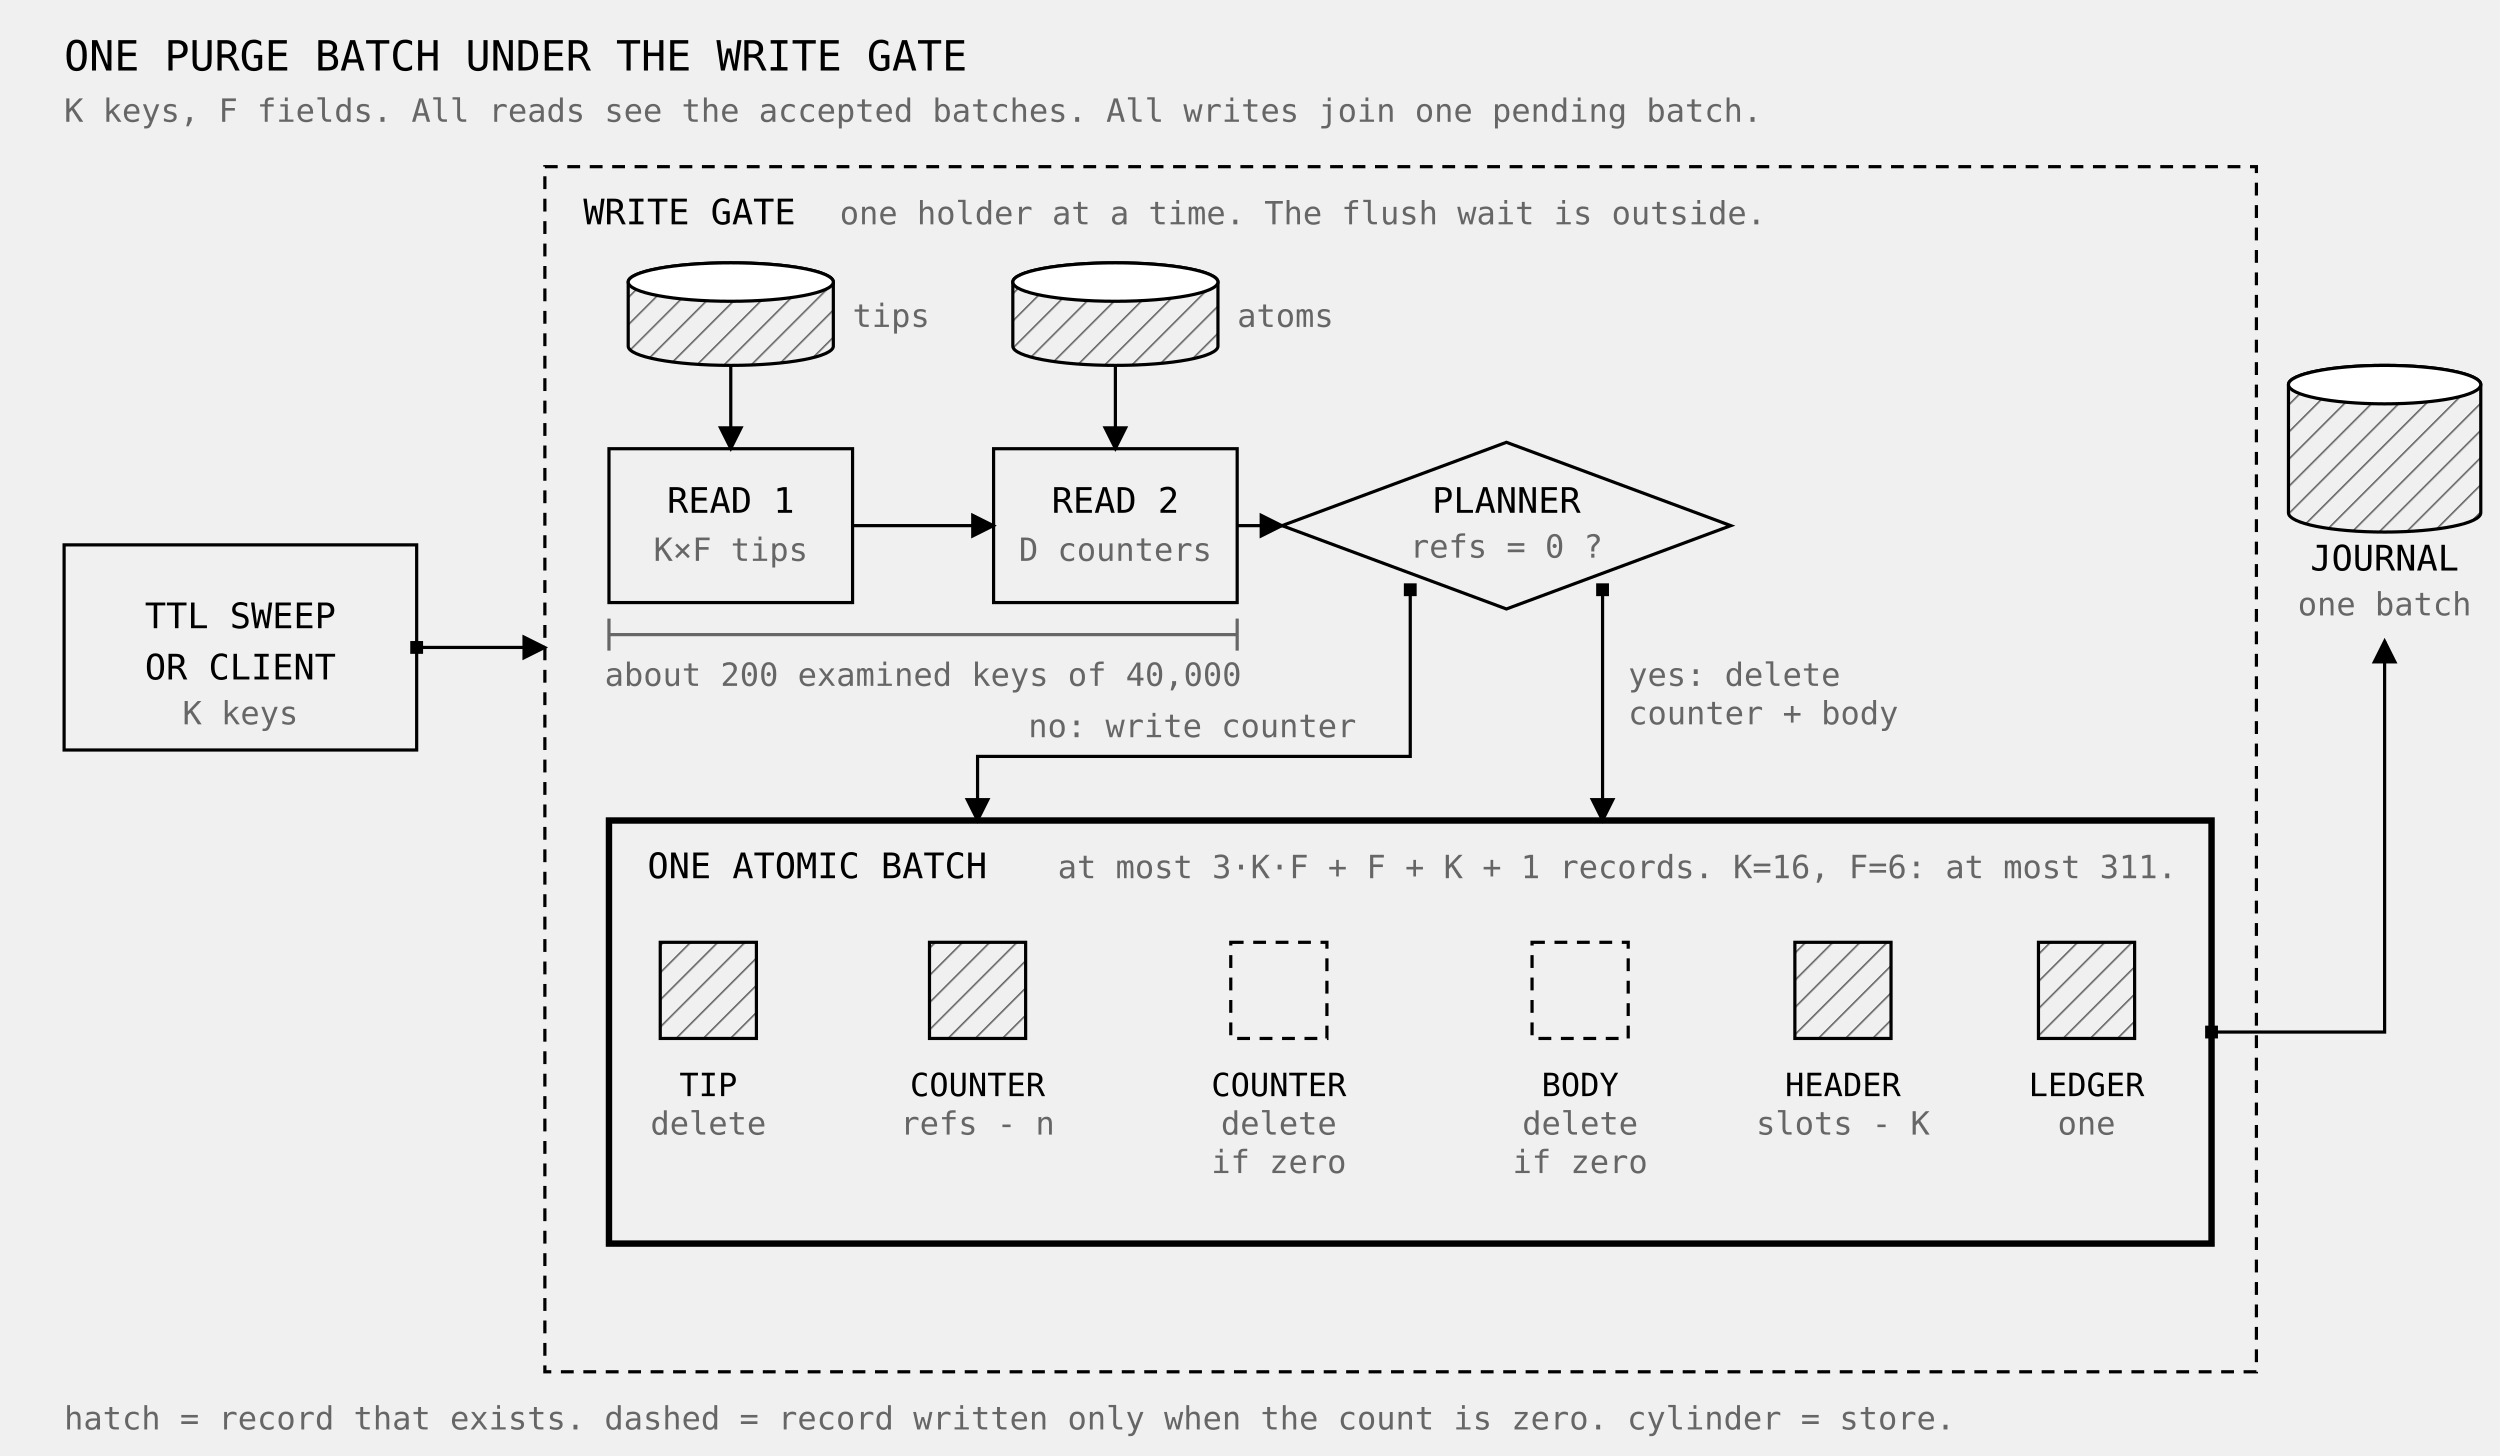
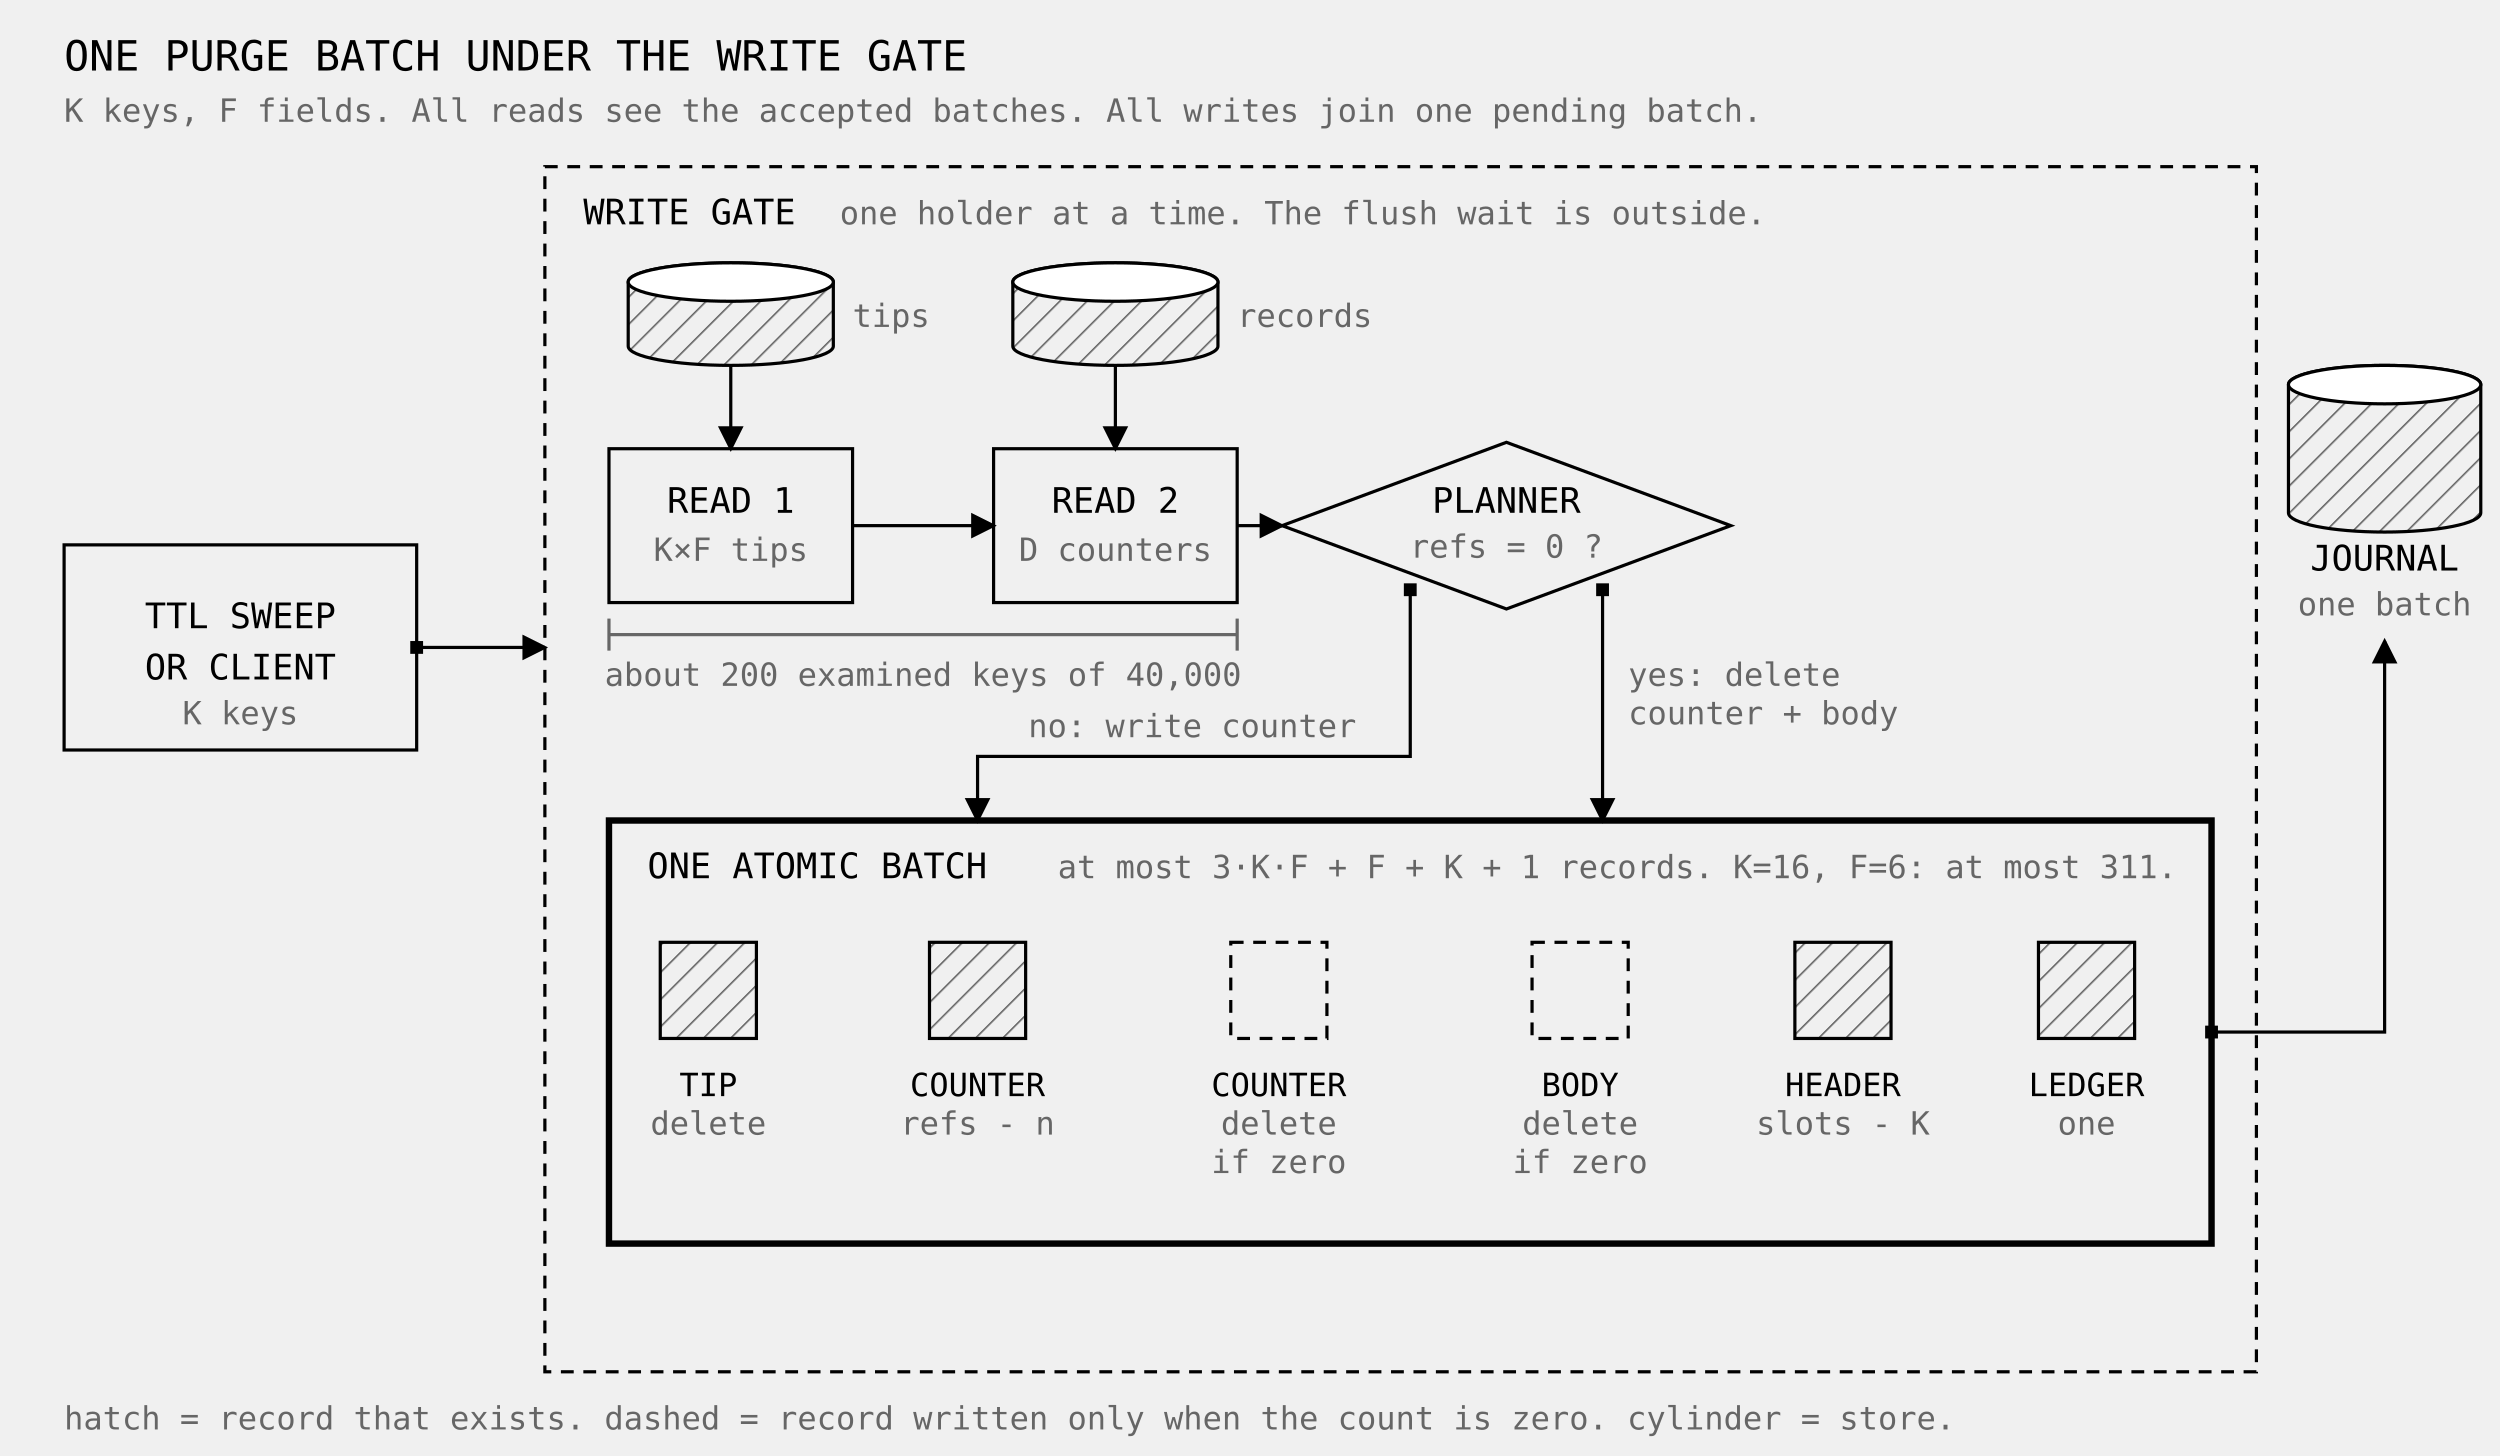
<svg xmlns="http://www.w3.org/2000/svg" viewBox="0 0 780 454" style="width:100%;height:auto;max-width:780px;display:block;margin:0 auto" font-family="ui-monospace, SFMono-Regular, Menlo, Consolas, monospace" font-size="11">
  <defs>
    <pattern id="hatch" width="6" height="6" patternUnits="userSpaceOnUse" patternTransform="rotate(45)">
      <line x1="0" y1="0" x2="0" y2="6" stroke="#666" stroke-width="1" />
    </pattern>
    <marker id="arr" markerWidth="8" markerHeight="8" refX="7" refY="4" orient="auto">
      <polygon points="0,0 8,4 0,8" fill="#000" />
    </marker>
  </defs>
  <text x="20" y="22" fill="#000" font-size="13">ONE PURGE BATCH UNDER THE WRITE GATE</text>
  <text x="20" y="38" fill="#666" font-size="10">K keys, F fields. All reads see the accepted batches. All writes join one pending batch.</text>
  <rect x="20" y="170" width="110" height="64" fill="none" stroke="#000" stroke-width="1" />
  <text x="75" y="196" text-anchor="middle" fill="#000">TTL SWEEP</text>
  <text x="75" y="212" text-anchor="middle" fill="#000">OR CLIENT</text>
  <text x="75" y="226" text-anchor="middle" fill="#666" font-size="10">K keys</text>
  <polyline points="130,202 170,202" fill="none" stroke="#000" stroke-width="1" marker-end="url(#arr)" />
  <rect x="128" y="200" width="4" height="4" fill="#000" />
  <rect x="170" y="52" width="534" height="376" fill="none" stroke="#000" stroke-width="1" stroke-dasharray="4 3" />
  <text x="182" y="70" fill="#000">WRITE GATE</text>
  <text x="262" y="70" fill="#666" font-size="10">one holder at a time. The flush wait is outside.</text>
  <path d="M 196 88 A 32 6 0 0 1 260 88 L 260 108 A 32 6 0 0 1 196 108 Z" fill="url(#hatch)" stroke="#000" stroke-width="1" />
  <ellipse cx="228" cy="88" rx="32" ry="6" fill="#fff" stroke="#000" stroke-width="1" />
  <text x="266" y="102" fill="#666" font-size="10">tips</text>
  <path d="M 316 88 A 32 6 0 0 1 380 88 L 380 108 A 32 6 0 0 1 316 108 Z" fill="url(#hatch)" stroke="#000" stroke-width="1" />
  <ellipse cx="348" cy="88" rx="32" ry="6" fill="#fff" stroke="#000" stroke-width="1" />
-   <text x="386" y="102" fill="#666" font-size="10">atoms</text>
+   <text x="386" y="102" fill="#666" font-size="10">records</text>
  <rect x="190" y="140" width="76" height="48" fill="none" stroke="#000" stroke-width="1" />
  <text x="228" y="160" text-anchor="middle" fill="#000">READ 1</text>
  <text x="228" y="175" text-anchor="middle" fill="#666" font-size="10">K×F tips</text>
  <rect x="310" y="140" width="76" height="48" fill="none" stroke="#000" stroke-width="1" />
  <text x="348" y="160" text-anchor="middle" fill="#000">READ 2</text>
  <text x="348" y="175" text-anchor="middle" fill="#666" font-size="10">D counters</text>
  <polyline points="228,114 228,140" fill="none" stroke="#000" stroke-width="1" marker-end="url(#arr)" />
  <polyline points="348,114 348,140" fill="none" stroke="#000" stroke-width="1" marker-end="url(#arr)" />
  <polyline points="266,164 310,164" fill="none" stroke="#000" stroke-width="1" marker-end="url(#arr)" />
  <polygon points="470,138 540,164 470,190 400,164" fill="none" stroke="#000" stroke-width="1" />
  <text x="470" y="160" text-anchor="middle" fill="#000">PLANNER</text>
  <text x="470" y="174" text-anchor="middle" fill="#666" font-size="10">refs = 0 ?</text>
  <polyline points="386,164 400,164" fill="none" stroke="#000" stroke-width="1" marker-end="url(#arr)" />
  <rect x="190" y="256" width="500" height="132" fill="none" stroke="#000" stroke-width="2" />
  <text x="202" y="274" fill="#000">ONE ATOMIC BATCH</text>
  <text x="330" y="274" fill="#666" font-size="10">at most 3·K·F + F + K + 1 records. K=16, F=6: at most 311.</text>
  <rect x="206" y="294" width="30" height="30" fill="url(#hatch)" stroke="#000" stroke-width="1" />
  <text x="221" y="342" text-anchor="middle" fill="#000" font-size="10">TIP</text>
  <text x="221" y="354" text-anchor="middle" fill="#666" font-size="10">delete</text>
  <rect x="290" y="294" width="30" height="30" fill="url(#hatch)" stroke="#000" stroke-width="1" />
  <text x="305" y="342" text-anchor="middle" fill="#000" font-size="10">COUNTER</text>
  <text x="305" y="354" text-anchor="middle" fill="#666" font-size="10">refs - n</text>
  <rect x="384" y="294" width="30" height="30" fill="none" stroke="#000" stroke-width="1" stroke-dasharray="4 3" />
  <text x="399" y="342" text-anchor="middle" fill="#000" font-size="10">COUNTER</text>
  <text x="399" y="354" text-anchor="middle" fill="#666" font-size="10">delete</text>
  <text x="399" y="366" text-anchor="middle" fill="#666" font-size="10">if zero</text>
  <rect x="478" y="294" width="30" height="30" fill="none" stroke="#000" stroke-width="1" stroke-dasharray="4 3" />
  <text x="493" y="342" text-anchor="middle" fill="#000" font-size="10">BODY</text>
  <text x="493" y="354" text-anchor="middle" fill="#666" font-size="10">delete</text>
  <text x="493" y="366" text-anchor="middle" fill="#666" font-size="10">if zero</text>
  <rect x="560" y="294" width="30" height="30" fill="url(#hatch)" stroke="#000" stroke-width="1" />
  <text x="575" y="342" text-anchor="middle" fill="#000" font-size="10">HEADER</text>
  <text x="575" y="354" text-anchor="middle" fill="#666" font-size="10">slots - K</text>
  <rect x="636" y="294" width="30" height="30" fill="url(#hatch)" stroke="#000" stroke-width="1" />
  <text x="651" y="342" text-anchor="middle" fill="#000" font-size="10">LEDGER</text>
  <text x="651" y="354" text-anchor="middle" fill="#666" font-size="10">one</text>
  <polyline points="440,184 440,236 305,236 305,256" fill="none" stroke="#000" stroke-width="1" marker-end="url(#arr)" />
  <rect x="438" y="182" width="4" height="4" fill="#000" />
  <text x="372" y="230" text-anchor="middle" fill="#666" font-size="10">no: write counter</text>
  <polyline points="500,184 500,256" fill="none" stroke="#000" stroke-width="1" marker-end="url(#arr)" />
  <rect x="498" y="182" width="4" height="4" fill="#000" />
  <text x="508" y="214" fill="#666" font-size="10">yes: delete</text>
  <text x="508" y="226" fill="#666" font-size="10">counter + body</text>
  <path d="M 714 120 A 30 6 0 0 1 774 120 L 774 160 A 30 6 0 0 1 714 160 Z" fill="url(#hatch)" stroke="#000" stroke-width="1" />
  <ellipse cx="744" cy="120" rx="30" ry="6" fill="#fff" stroke="#000" stroke-width="1" />
  <text x="744" y="178" text-anchor="middle" fill="#000">JOURNAL</text>
  <text x="744" y="192" text-anchor="middle" fill="#666" font-size="10">one batch</text>
  <polyline points="690,322 744,322 744,200" fill="none" stroke="#000" stroke-width="1" marker-end="url(#arr)" />
  <rect x="688" y="320" width="4" height="4" fill="#000" />
  <line x1="190" y1="198" x2="386" y2="198" stroke="#666" stroke-width="1" />
  <line x1="190" y1="193" x2="190" y2="203" stroke="#666" stroke-width="1" />
  <line x1="386" y1="193" x2="386" y2="203" stroke="#666" stroke-width="1" />
  <text x="288" y="214" text-anchor="middle" fill="#666" font-size="10">about 200 examined keys of 40,000</text>
  <text x="20" y="446" fill="#666" font-size="10">hatch = record that exists. dashed = record written only when the count is zero. cylinder = store.</text>
</svg>
